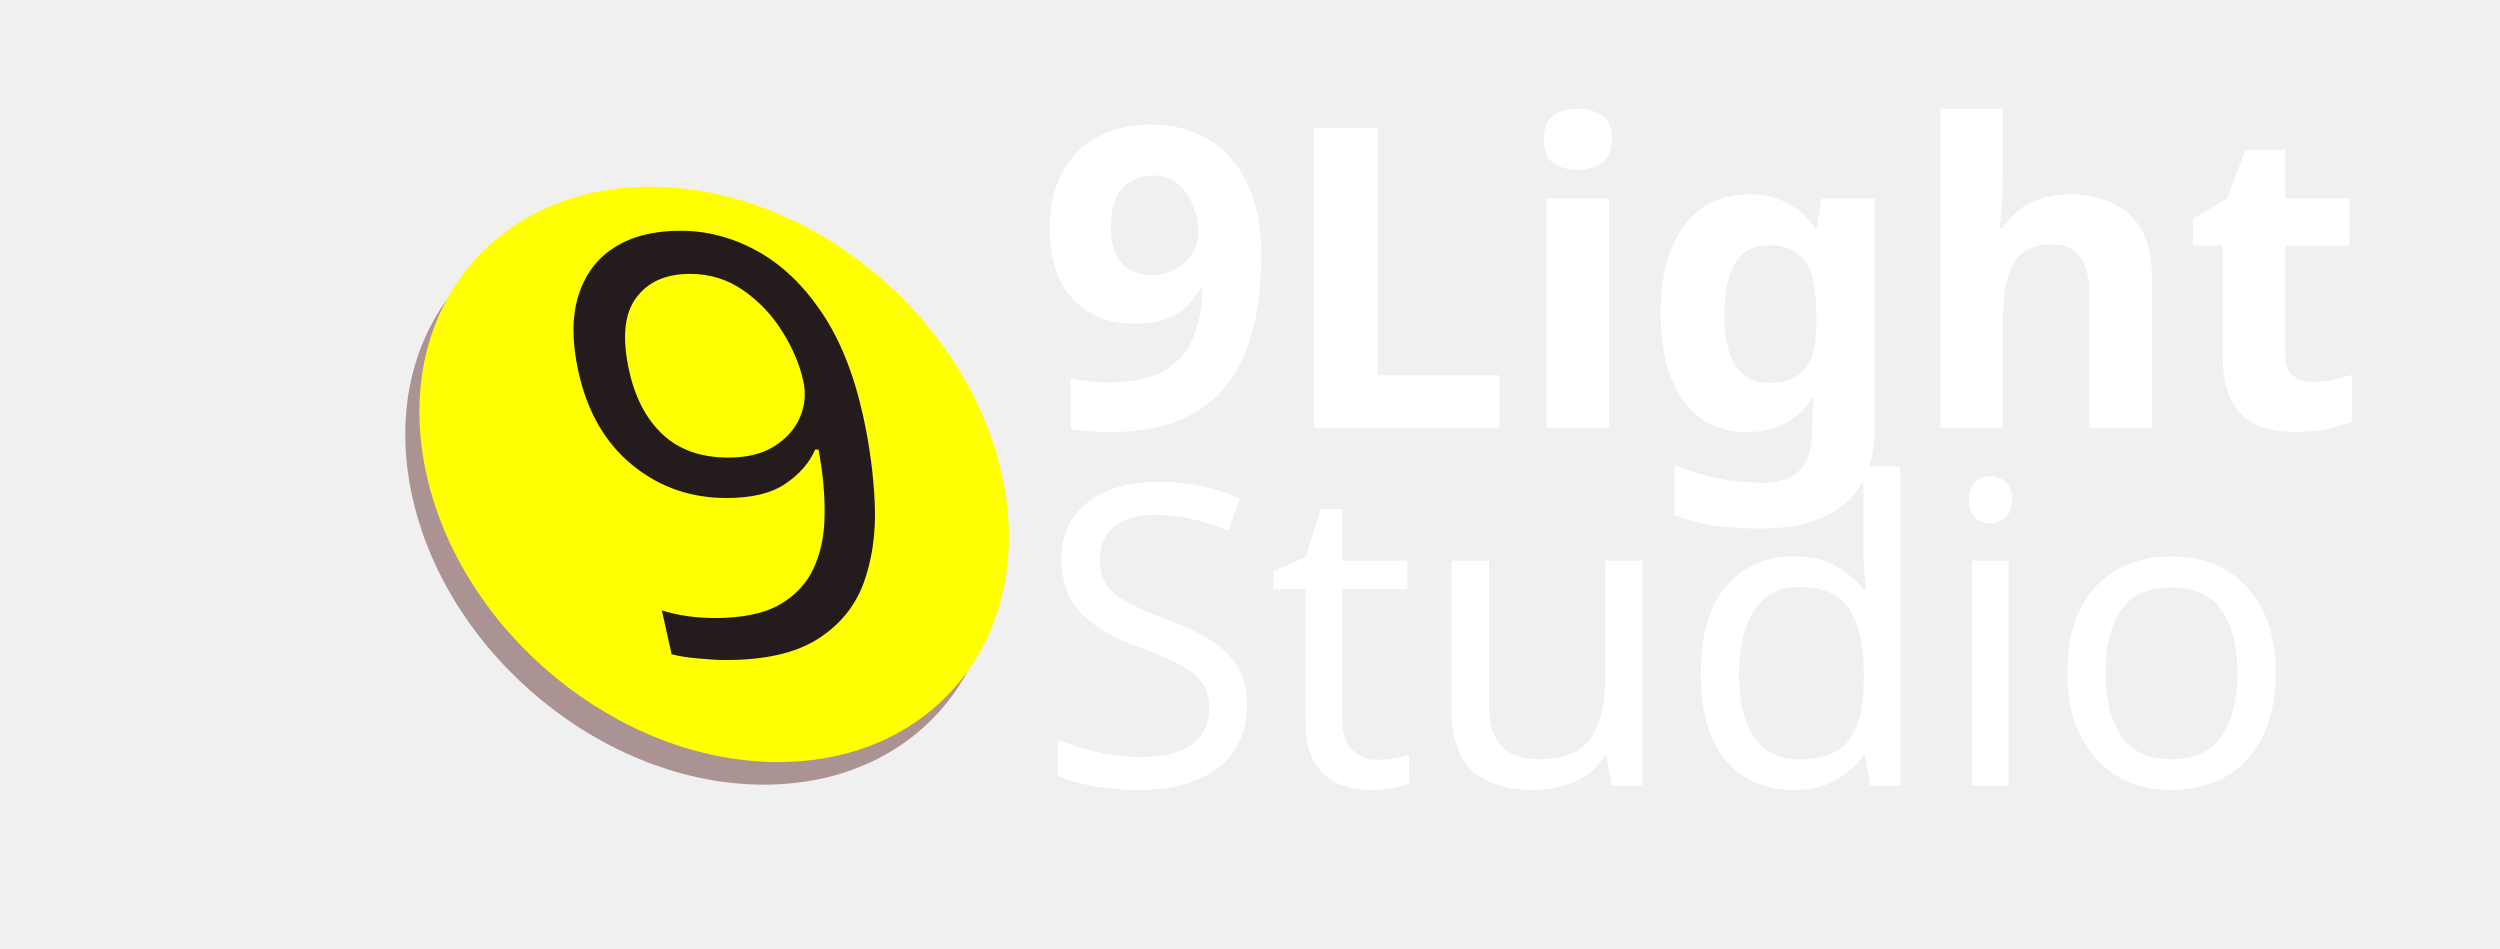
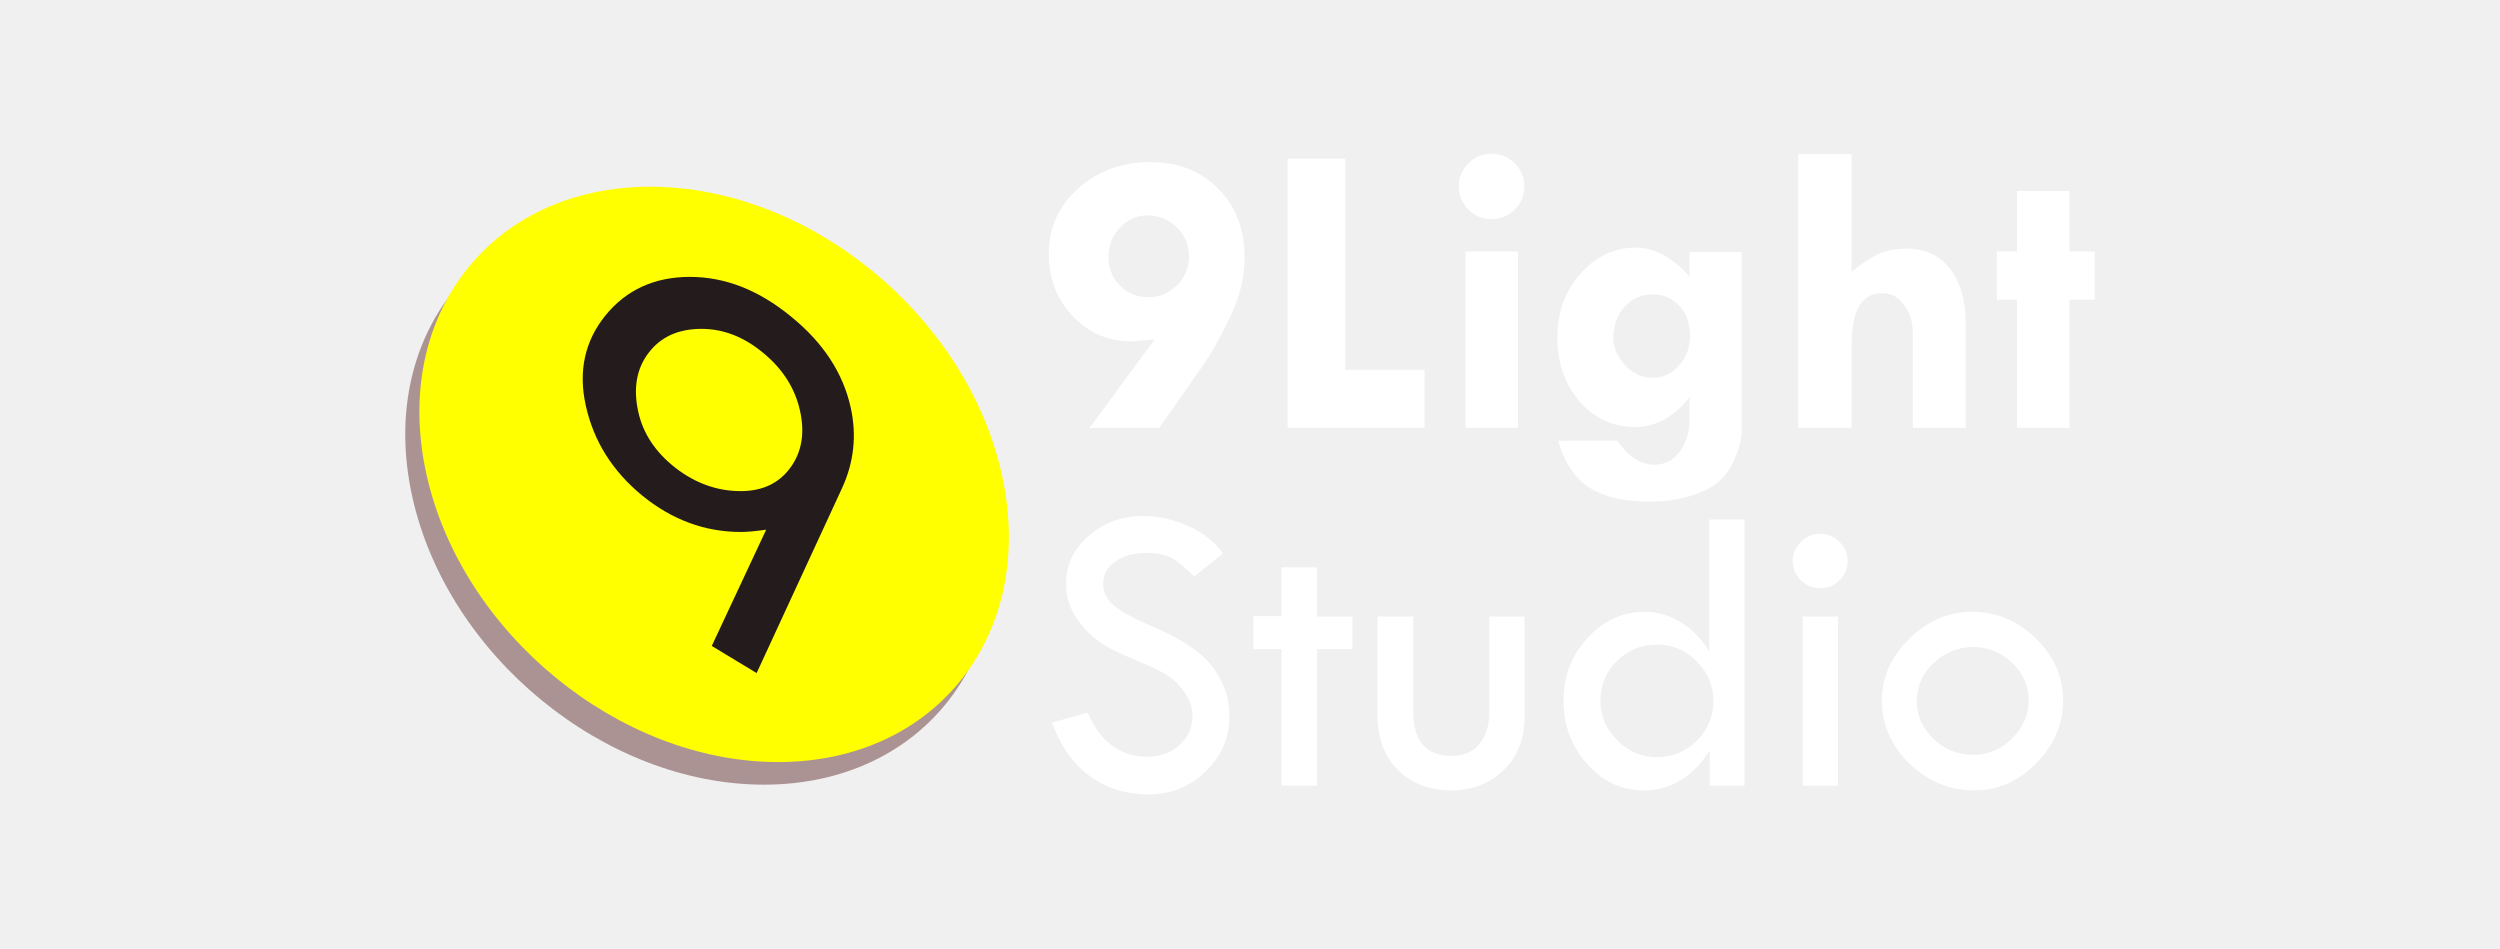
<svg xmlns="http://www.w3.org/2000/svg" width="174.802mm" height="66.298mm" viewBox="0 0 174.802 66.298" version="1.1" id="svg1">
  <defs id="defs1" />
  <g id="layer1" transform="translate(-14.76214,-79.68198)">
    <g id="g7">
-       <text xml:space="preserve" style="font-style:normal;font-weight:normal;font-size:29.355px;line-height:0.85;font-family:sans-serif;letter-spacing:0px;word-spacing:0px;fill:#ffffff;fill-opacity:1;stroke:none;stroke-width:0.734" x="87.22" y="109.595" id="text1">
-         <tspan style="font-style:normal;font-variant:normal;font-weight:bold;font-stretch:normal;font-family:'Tw Cen MT';-inkscape-font-specification:'Tw Cen MT Bold';fill:#ffffff;stroke-width:0.734" id="tspan4" x="87.22" y="109.595">9Light</tspan>
-         <tspan style="font-style:normal;font-variant:normal;font-weight:normal;font-stretch:normal;font-family:'Tw Cen MT';-inkscape-font-specification:'Tw Cen MT';fill:#ffffff;stroke-width:0.734" x="87.22" y="134.615" id="tspan2">Studio</tspan>
-       </text>
-       <ellipse id="ellipse7" cx="38.278" cy="117.223" style="fill:#ac9393;stroke-width:0.334" rx="20.114" ry="20.605" transform="matrix(1,0,0.2169305,0.9761871,0,0)" />
-       <ellipse id="path4" cx="39.617" cy="115.604" style="fill:#ffff00;stroke-width:0.334" rx="20.114" ry="20.605" transform="matrix(1,0,0.2169305,0.9761871,0,0)" />
-       <text xml:space="preserve" style="font-style:normal;font-weight:normal;font-size:40.905px;line-height:0.85;font-family:sans-serif;letter-spacing:0px;word-spacing:0px;fill:#241c1c;fill-opacity:1;stroke:none;stroke-width:1.023" x="29.674" y="125.425" id="text6" transform="skewX(12.52881)">
-         <tspan style="font-style:normal;font-variant:normal;font-weight:normal;font-stretch:normal;font-family:'Tw Cen MT';-inkscape-font-specification:'Tw Cen MT';fill:#241c1c;stroke-width:1.023" x="29.674" y="125.425" id="tspan6">9</tspan>
-       </text>
+       <g id="text1" style="font-size:29.355px;line-height:0.85;letter-spacing:0px;word-spacing:0px;fill:#ffffff;stroke-width:0.734" aria-label="9Light&#10;Studio">
+         <path style="font-weight:bold;font-family:'Tw Cen MT';-inkscape-font-specification:'Tw Cen MT Bold'" d="m 95.82,109.595 h -4.873 l 4.558,-6.192 q -1.29,0.143 -1.648,0.143 -2.422,0 -4.099,-1.763 -1.663,-1.777 -1.663,-4.372 0,-2.709 2.05,-4.544 2.05,-1.849 5.088,-1.849 2.895,0 4.716,1.863 1.835,1.849 1.835,4.802 0,2.15 -1.075,4.3 -1.061,2.15 -1.806,3.211 z m 2.078,-11.954 q 0,-1.218 -0.846,-2.05 -0.831,-0.846 -2.078,-0.846 -1.104,0 -1.906,0.86 -0.803,0.86 -0.803,2.035 0,1.19 0.803,2.007 0.817,0.817 1.964,0.817 1.175,0 2.021,-0.831 0.846,-0.831 0.846,-1.992 z m 6.894,-6.866 h 4.028 v 14.764 h 5.547 v 4.056 h -9.575 z m 11.968,1.935 q 0,-0.932 0.674,-1.605 0.674,-0.674 1.62,-0.674 0.946,0 1.62,0.674 0.674,0.674 0.674,1.605 0,0.946 -0.674,1.62 -0.674,0.674 -1.62,0.674 -0.946,0 -1.62,-0.674 -0.674,-0.674 -0.674,-1.62 z m 0.473,4.558 h 3.669 v 12.327 h -3.669 z m 15.667,11.624 v -1.448 q -1.648,2.093 -3.813,2.093 -2.322,0 -3.884,-1.792 -1.548,-1.792 -1.548,-4.486 0,-2.609 1.605,-4.429 1.62,-1.835 3.884,-1.835 1.921,0 3.755,2.007 v -1.706 h 3.641 V 109.767 q 0,1.032 -0.659,2.365 -0.645,1.347 -2.222,1.978 -1.562,0.645 -3.626,0.645 -2.566,0 -4.114,-0.96 -1.534,-0.96 -2.207,-3.297 h 4.114 q 1.204,1.677 2.609,1.677 1.089,0 1.777,-0.917 0.688,-0.903 0.688,-2.365 z m -5.332,-5.533 q 0,0.946 0.817,1.849 0.831,0.889 1.935,0.889 1.075,0 1.835,-0.846 0.774,-0.86 0.774,-2.093 0,-1.261 -0.731,-2.078 -0.731,-0.817 -1.878,-0.817 -1.161,0 -1.964,0.86 -0.788,0.846 -0.788,2.236 z m 12.929,-12.9 h 3.727 v 8.242 q 1.003,-0.86 1.863,-1.247 0.86,-0.387 1.992,-0.387 1.935,0 3.024,1.405 1.104,1.39 1.104,3.87 v 7.253 h -3.698 v -6.608 q 0,-1.19 -0.616,-1.992 -0.602,-0.817 -1.491,-0.817 -1.132,0 -1.663,0.932 -0.516,0.932 -0.516,2.91 v 5.576 h -3.727 z m 15.294,2.58 h 3.669 v 4.228 h 1.763 v 3.368 h -1.763 v 8.958 h -3.669 v -8.958 h -1.405 v -3.368 h 1.405 z" id="path2" />
+         <path style="font-family:'Tw Cen MT';-inkscape-font-specification:'Tw Cen MT'" d="m 100.278,118.375 -2.021,1.62 q -0.803,-0.831 -1.462,-1.233 -0.645,-0.416 -1.878,-0.416 -1.347,0 -2.193,0.616 -0.831,0.602 -0.831,1.562 0,0.831 0.731,1.476 0.731,0.631 2.494,1.39 1.763,0.745 2.738,1.405 0.989,0.645 1.62,1.433 0.631,0.788 0.932,1.663 0.315,0.874 0.315,1.849 0,2.279 -1.663,3.884 -1.648,1.605 -3.999,1.605 -2.293,0 -4.056,-1.247 -1.749,-1.261 -2.695,-3.77 l 2.494,-0.702 q 1.362,3.082 4.171,3.082 1.362,0 2.265,-0.817 0.903,-0.817 0.903,-2.064 0,-0.745 -0.473,-1.491 -0.473,-0.76 -1.175,-1.247 -0.702,-0.487 -2.25,-1.104 -1.534,-0.631 -2.365,-1.147 -0.817,-0.53 -1.419,-1.247 -0.602,-0.731 -0.889,-1.448 -0.272,-0.717 -0.272,-1.534 0,-1.964 1.577,-3.34 1.577,-1.39 3.827,-1.39 1.491,0 3.024,0.645 1.534,0.645 2.551,1.964 z m 4.085,0.975 h 2.494 v 3.44 h 2.465 v 2.279 h -2.465 v 9.546 h -2.494 v -9.546 h -1.964 v -2.308 h 1.964 z m 6.722,3.44 h 2.494 v 6.665 q 0,3.082 2.709,3.082 1.204,0 1.906,-0.817 0.702,-0.831 0.702,-2.265 v -6.665 h 2.465 v 7.066 q 0,2.222 -1.448,3.655 -1.448,1.433 -3.698,1.433 -2.293,0 -3.712,-1.433 -1.419,-1.433 -1.419,-3.741 z m 23.192,-6.78 h 2.465 v 18.605 h -2.437 v -2.465 q -1.763,2.795 -4.615,2.795 -2.308,0 -3.956,-1.849 -1.648,-1.849 -1.648,-4.443 0,-2.537 1.677,-4.357 1.677,-1.835 3.999,-1.835 1.39,0 2.594,0.774 1.204,0.774 1.921,2.021 z m 0.287,12.671 q 0,-1.591 -1.161,-2.752 -1.161,-1.175 -2.766,-1.175 -1.663,0 -2.824,1.147 -1.147,1.132 -1.147,2.781 0,1.577 1.175,2.766 1.175,1.175 2.738,1.175 1.663,0 2.824,-1.147 1.161,-1.147 1.161,-2.795 z m 5.547,-9.775 q 0,-0.774 0.573,-1.333 0.573,-0.573 1.362,-0.573 0.774,0 1.333,0.573 0.573,0.559 0.573,1.333 0,0.788 -0.573,1.347 -0.559,0.559 -1.333,0.559 -0.788,0 -1.362,-0.559 -0.573,-0.559 -0.573,-1.347 z m 0.702,3.884 h 2.465 v 11.825 h -2.465 z m 5.533,5.862 q 0,-2.422 1.906,-4.3 1.921,-1.892 4.4,-1.892 2.551,0 4.458,1.863 1.906,1.849 1.906,4.329 0,2.494 -1.878,4.4 -1.863,1.892 -4.314,1.892 -2.623,0 -4.558,-1.878 -1.921,-1.878 -1.921,-4.415 z m 10.263,0 q 0,-1.505 -1.147,-2.609 -1.147,-1.118 -2.723,-1.118 -1.62,0 -2.795,1.132 -1.161,1.118 -1.161,2.68 0,1.491 1.175,2.609 1.19,1.118 2.781,1.118 1.548,0 2.709,-1.147 1.161,-1.147 1.161,-2.666 z" id="path3" />
+       </g>
+       <path id="ellipse7" style="fill:#ac9393;stroke-width:0.334" transform="matrix(1,0,0.2169305,0.9761871,0,0)" d="M 58.392,117.223 A 20.114,20.605 0 0 1 38.278,137.828 20.114,20.605 0 0 1 18.164,117.223 20.114,20.605 0 0 1 38.278,96.619 20.114,20.605 0 0 1 58.392,117.223 Z" />
+       <path id="path4" style="fill:#ffff00;stroke-width:0.334" transform="matrix(1,0,0.2169305,0.9761871,0,0)" d="M 59.731,115.604 A 20.114,20.605 0 0 1 39.617,136.209 20.114,20.605 0 0 1 19.503,115.604 20.114,20.605 0 0 1 39.617,95 20.114,20.605 0 0 1 59.731,115.604 Z" />
+       <path style="font-size:40.905px;line-height:0.85;font-family:'Tw Cen MT';-inkscape-font-specification:'Tw Cen MT';letter-spacing:0px;word-spacing:0px;fill:#241c1c;stroke-width:1.023" d="m 39.501,126.744 -2.716,-1.897 5.612,-8.129 q -1.178,0.16 -1.798,0.16 -3.775,0 -6.331,-2.537 -2.557,-2.557 -2.557,-6.292 0,-3.615 2.776,-6.311 2.796,-2.696 6.511,-2.696 3.675,0 6.431,2.756 2.776,2.736 2.776,6.371 0,2.936 -1.877,5.672 z m 7.11,-18.335 q 0,-2.357 -1.658,-4.035 -1.658,-1.698 -3.955,-1.698 -2.437,0 -4.075,1.678 -1.638,1.658 -1.638,4.134 0,2.277 1.738,3.915 1.738,1.618 4.194,1.618 2.257,0 3.815,-1.618 1.578,-1.638 1.578,-3.995 z" id="text6" transform="skewX(12.52881)" aria-label="9" />
    </g>
  </g>
</svg>
